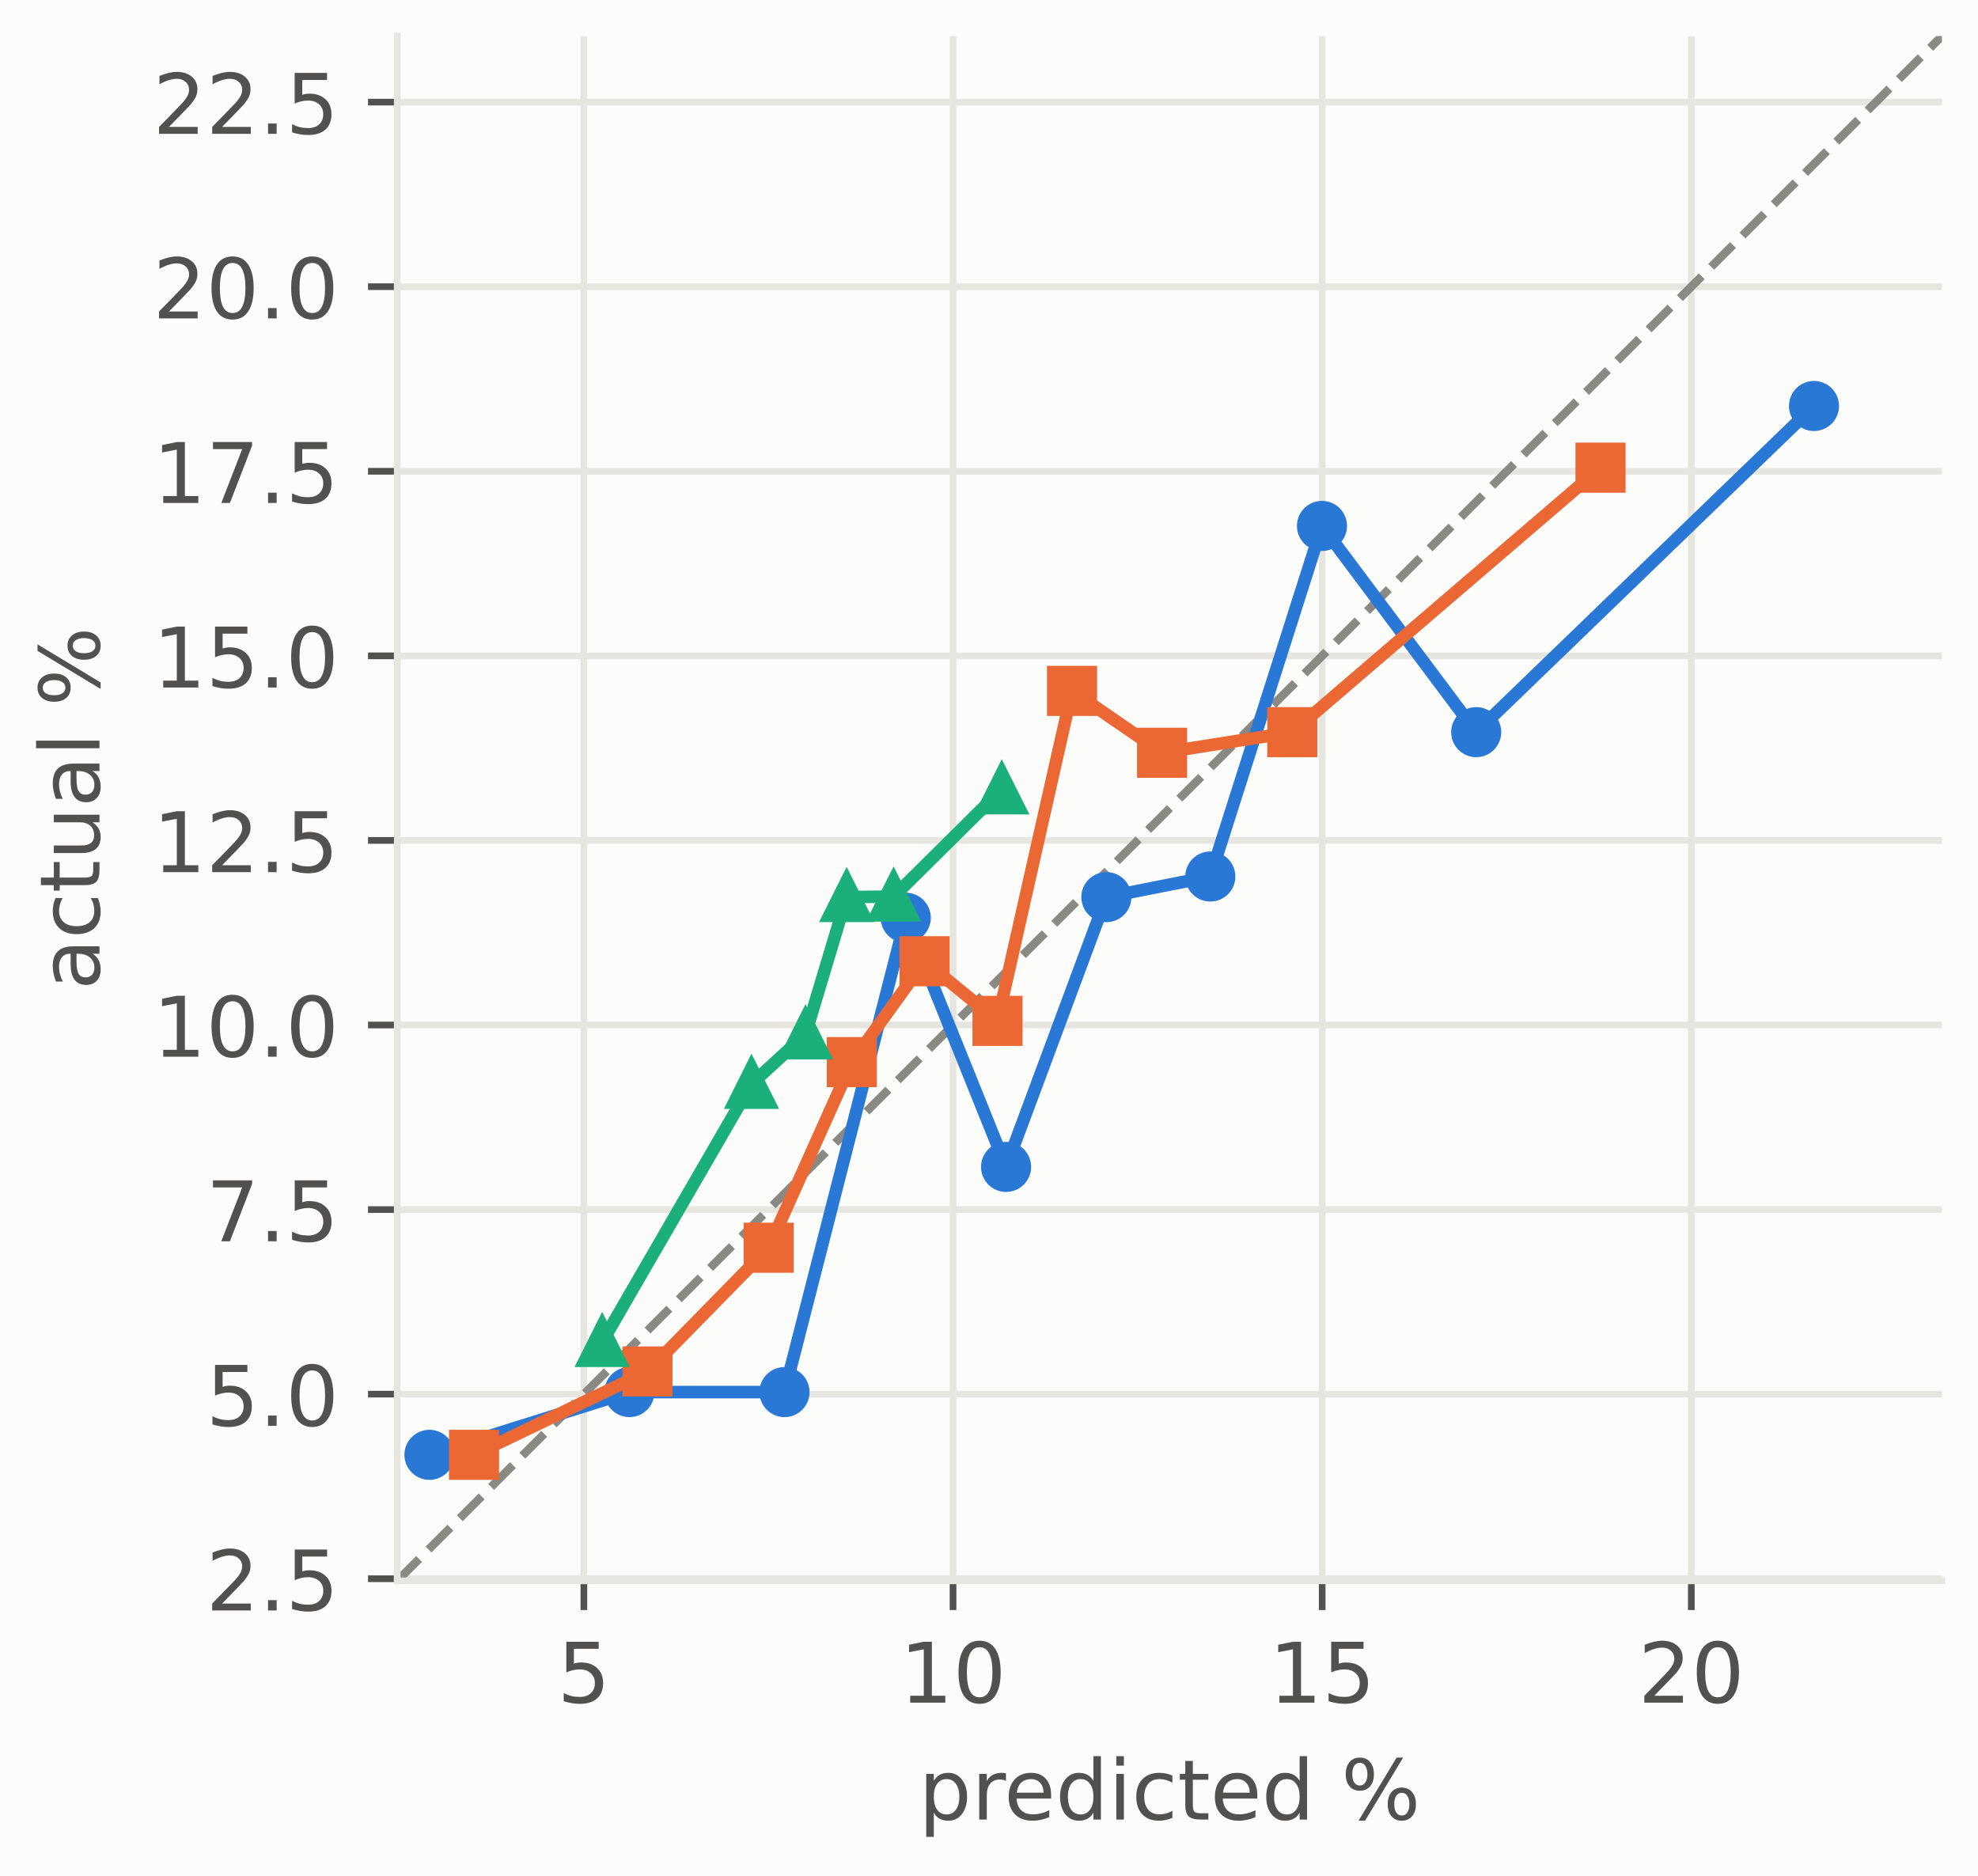
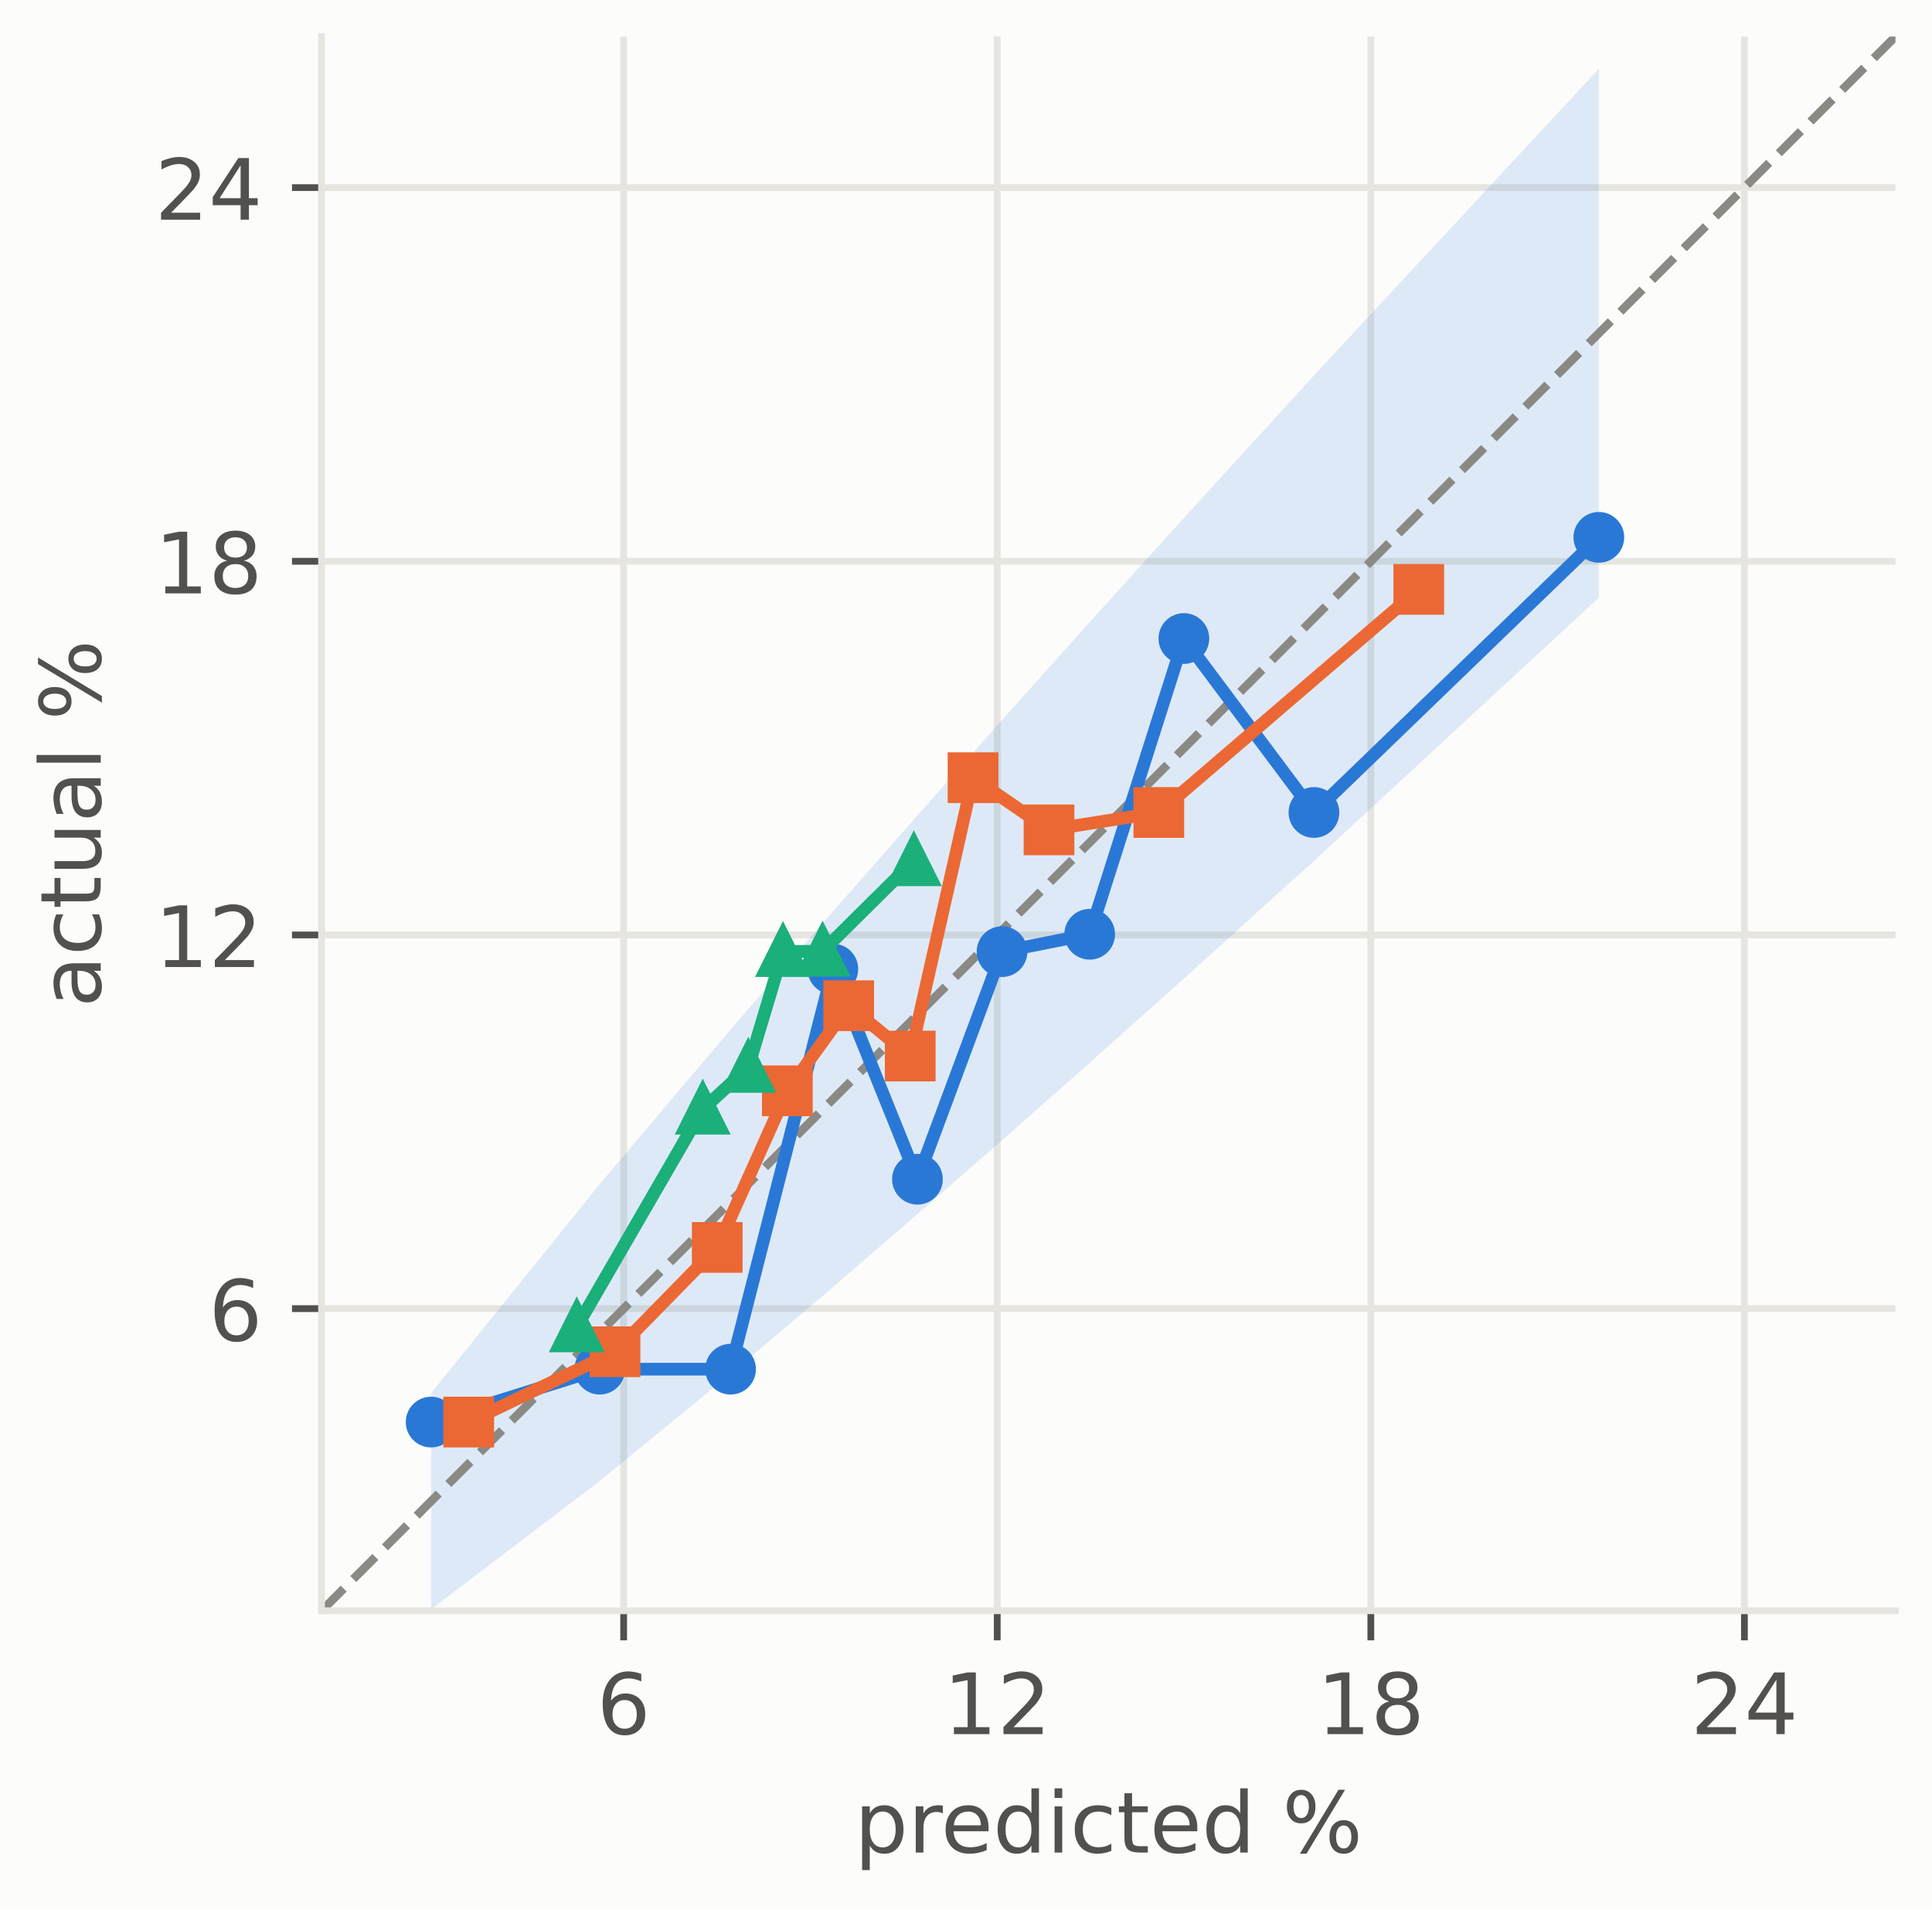
- <svg xmlns="http://www.w3.org/2000/svg" xmlns:xlink="http://www.w3.org/1999/xlink" width="236.951pt" height="224.685pt" viewBox="0 0 236.951 224.685" version="1.1">
+ <svg xmlns="http://www.w3.org/2000/svg" xmlns:xlink="http://www.w3.org/1999/xlink" width="228.565pt" height="225.84pt" viewBox="0 0 228.565 225.84" version="1.1">
  <defs>
    <style type="text/css">*{stroke-linejoin: round; stroke-linecap: butt}</style>
  </defs>
  <g id="figure_1">
    <g id="patch_1">
-       <path d="M 0 224.685  L 236.951 224.685  L 236.951 0  L 0 0  z " style="fill: #fcfcfb" />
+       <path d="M 0 225.84  L 228.565 225.84  L 228.565 -0  L 0 -0  z " style="fill: #fcfcfb" />
    </g>
    <g id="axes_1">
      <g id="patch_2">
-         <path d="M 47.586 189.365  L 232.631 189.365  L 232.631 4.32  L 47.586 4.32  z " style="fill: #fcfcfb" />
+         <path d="M 38.046 190.519  L 224.245 190.519  L 224.245 4.32  L 38.046 4.32  z " style="fill: #fcfcfb" />
      </g>
      <g id="matplotlib.axis_1">
        <g id="xtick_1">
          <g id="line2d_1">
-             <path d="M 69.947 189.365  L 69.947 4.32  " clip-path="url(#p70c368be02)" style="fill: none; stroke: #e6e5e0; stroke-width: 0.8; stroke-linecap: square" />
+             <path d="M 73.781 190.519  L 73.781 4.32  " clip-path="url(#p2df355b82f)" style="fill: none; stroke: #e6e5e0; stroke-width: 0.8; stroke-linecap: square" />
          </g>
          <g id="line2d_2">
            <defs>
              <path id="m0102d7adbe" d="M 0 0  L 0 3.5  " style="stroke: #52514e; stroke-width: 0.8" />
            </defs>
            <g>
-               <use xlink:href="#m0102d7adbe" x="69.947" y="189.365" style="fill: #52514e; stroke: #52514e; stroke-width: 0.8" />
+               <use xlink:href="#m0102d7adbe" x="73.781" y="190.519" style="fill: #52514e; stroke: #52514e; stroke-width: 0.8" />
            </g>
          </g>
          <g id="text_1">
-             <text style="font-size: 10px; font-family: 'DejaVu Sans', 'Bitstream Vera Sans', 'Computer Modern Sans Serif', 'Lucida Grande', 'Verdana', 'Geneva', 'Lucid', 'Arial', 'Helvetica', 'Avant Garde', sans-serif; text-anchor: middle; fill: #52514e" x="69.947" y="203.962" transform="rotate(-0 69.94653 203.9623)">5</text>
+             <text style="font-size: 10px; font-family: 'DejaVu Sans', 'Bitstream Vera Sans', 'Computer Modern Sans Serif', 'Lucida Grande', 'Verdana', 'Geneva', 'Lucid', 'Arial', 'Helvetica', 'Avant Garde', sans-serif; text-anchor: middle; fill: #52514e" x="73.781" y="205.116" transform="rotate(-0 73.78069 205.1164)">6</text>
          </g>
        </g>
        <g id="xtick_2">
          <g id="line2d_3">
-             <path d="M 114.167 189.365  L 114.167 4.32  " clip-path="url(#p70c368be02)" style="fill: none; stroke: #e6e5e0; stroke-width: 0.8; stroke-linecap: square" />
+             <path d="M 117.978 190.519  L 117.978 4.32  " clip-path="url(#p2df355b82f)" style="fill: none; stroke: #e6e5e0; stroke-width: 0.8; stroke-linecap: square" />
          </g>
          <g id="line2d_4">
            <g>
-               <use xlink:href="#m0102d7adbe" x="114.167" y="189.365" style="fill: #52514e; stroke: #52514e; stroke-width: 0.8" />
+               <use xlink:href="#m0102d7adbe" x="117.978" y="190.519" style="fill: #52514e; stroke: #52514e; stroke-width: 0.8" />
            </g>
          </g>
          <g id="text_2">
-             <text style="font-size: 10px; font-family: 'DejaVu Sans', 'Bitstream Vera Sans', 'Computer Modern Sans Serif', 'Lucida Grande', 'Verdana', 'Geneva', 'Lucid', 'Arial', 'Helvetica', 'Avant Garde', sans-serif; text-anchor: middle; fill: #52514e" x="114.167" y="203.962" transform="rotate(-0 114.167 203.9623)">10</text>
+             <text style="font-size: 10px; font-family: 'DejaVu Sans', 'Bitstream Vera Sans', 'Computer Modern Sans Serif', 'Lucida Grande', 'Verdana', 'Geneva', 'Lucid', 'Arial', 'Helvetica', 'Avant Garde', sans-serif; text-anchor: middle; fill: #52514e" x="117.978" y="205.116" transform="rotate(-0 117.9784 205.1164)">12</text>
          </g>
        </g>
        <g id="xtick_3">
          <g id="line2d_5">
-             <path d="M 158.388 189.365  L 158.388 4.32  " clip-path="url(#p70c368be02)" style="fill: none; stroke: #e6e5e0; stroke-width: 0.8; stroke-linecap: square" />
+             <path d="M 162.176 190.519  L 162.176 4.32  " clip-path="url(#p2df355b82f)" style="fill: none; stroke: #e6e5e0; stroke-width: 0.8; stroke-linecap: square" />
          </g>
          <g id="line2d_6">
            <g>
-               <use xlink:href="#m0102d7adbe" x="158.388" y="189.365" style="fill: #52514e; stroke: #52514e; stroke-width: 0.8" />
+               <use xlink:href="#m0102d7adbe" x="162.176" y="190.519" style="fill: #52514e; stroke: #52514e; stroke-width: 0.8" />
            </g>
          </g>
          <g id="text_3">
-             <text style="font-size: 10px; font-family: 'DejaVu Sans', 'Bitstream Vera Sans', 'Computer Modern Sans Serif', 'Lucida Grande', 'Verdana', 'Geneva', 'Lucid', 'Arial', 'Helvetica', 'Avant Garde', sans-serif; text-anchor: middle; fill: #52514e" x="158.388" y="203.962" transform="rotate(-0 158.3875 203.9623)">15</text>
+             <text style="font-size: 10px; font-family: 'DejaVu Sans', 'Bitstream Vera Sans', 'Computer Modern Sans Serif', 'Lucida Grande', 'Verdana', 'Geneva', 'Lucid', 'Arial', 'Helvetica', 'Avant Garde', sans-serif; text-anchor: middle; fill: #52514e" x="162.176" y="205.116" transform="rotate(-0 162.1761 205.1164)">18</text>
          </g>
        </g>
        <g id="xtick_4">
          <g id="line2d_7">
-             <path d="M 202.608 189.365  L 202.608 4.32  " clip-path="url(#p70c368be02)" style="fill: none; stroke: #e6e5e0; stroke-width: 0.8; stroke-linecap: square" />
+             <path d="M 206.374 190.519  L 206.374 4.32  " clip-path="url(#p2df355b82f)" style="fill: none; stroke: #e6e5e0; stroke-width: 0.8; stroke-linecap: square" />
          </g>
          <g id="line2d_8">
            <g>
-               <use xlink:href="#m0102d7adbe" x="202.608" y="189.365" style="fill: #52514e; stroke: #52514e; stroke-width: 0.8" />
+               <use xlink:href="#m0102d7adbe" x="206.374" y="190.519" style="fill: #52514e; stroke: #52514e; stroke-width: 0.8" />
            </g>
          </g>
          <g id="text_4">
-             <text style="font-size: 10px; font-family: 'DejaVu Sans', 'Bitstream Vera Sans', 'Computer Modern Sans Serif', 'Lucida Grande', 'Verdana', 'Geneva', 'Lucid', 'Arial', 'Helvetica', 'Avant Garde', sans-serif; text-anchor: middle; fill: #52514e" x="202.608" y="203.962" transform="rotate(-0 202.608 203.9623)">20</text>
+             <text style="font-size: 10px; font-family: 'DejaVu Sans', 'Bitstream Vera Sans', 'Computer Modern Sans Serif', 'Lucida Grande', 'Verdana', 'Geneva', 'Lucid', 'Arial', 'Helvetica', 'Avant Garde', sans-serif; text-anchor: middle; fill: #52514e" x="206.374" y="205.116" transform="rotate(-0 206.3738 205.1164)">24</text>
          </g>
        </g>
        <g id="text_5">
-           <text style="font-size: 10px; font-family: 'DejaVu Sans', 'Bitstream Vera Sans', 'Computer Modern Sans Serif', 'Lucida Grande', 'Verdana', 'Geneva', 'Lucid', 'Arial', 'Helvetica', 'Avant Garde', sans-serif; text-anchor: middle; fill: #52514e" x="140.109" y="217.963" transform="rotate(-0 140.1087 217.9631)">predicted %</text>
+           <text style="font-size: 10px; font-family: 'DejaVu Sans', 'Bitstream Vera Sans', 'Computer Modern Sans Serif', 'Lucida Grande', 'Verdana', 'Geneva', 'Lucid', 'Arial', 'Helvetica', 'Avant Garde', sans-serif; text-anchor: middle; fill: #52514e" x="131.145" y="219.117" transform="rotate(-0 131.1452 219.1172)">predicted %</text>
        </g>
      </g>
      <g id="matplotlib.axis_2">
        <g id="ytick_1">
          <g id="line2d_9">
-             <path d="M 47.586 189.115  L 232.631 189.115  " clip-path="url(#p70c368be02)" style="fill: none; stroke: #e6e5e0; stroke-width: 0.8; stroke-linecap: square" />
+             <path d="M 38.046 154.784  L 224.245 154.784  " clip-path="url(#p2df355b82f)" style="fill: none; stroke: #e6e5e0; stroke-width: 0.8; stroke-linecap: square" />
          </g>
          <g id="line2d_10">
            <defs>
              <path id="m92d0be4eff" d="M 0 0  L -3.5 0  " style="stroke: #52514e; stroke-width: 0.8" />
            </defs>
            <g>
-               <use xlink:href="#m92d0be4eff" x="47.586" y="189.115" style="fill: #52514e; stroke: #52514e; stroke-width: 0.8" />
+               <use xlink:href="#m92d0be4eff" x="38.046" y="154.784" style="fill: #52514e; stroke: #52514e; stroke-width: 0.8" />
            </g>
          </g>
          <g id="text_6">
-             <text style="font-size: 10px; font-family: 'DejaVu Sans', 'Bitstream Vera Sans', 'Computer Modern Sans Serif', 'Lucida Grande', 'Verdana', 'Geneva', 'Lucid', 'Arial', 'Helvetica', 'Avant Garde', sans-serif; text-anchor: end; fill: #52514e" x="40.586" y="192.914" transform="rotate(-0 40.58641 192.9136)">2.5</text>
+             <text style="font-size: 10px; font-family: 'DejaVu Sans', 'Bitstream Vera Sans', 'Computer Modern Sans Serif', 'Lucida Grande', 'Verdana', 'Geneva', 'Lucid', 'Arial', 'Helvetica', 'Avant Garde', sans-serif; text-anchor: end; fill: #52514e" x="31.046" y="158.583" transform="rotate(-0 31.04578 158.5827)">6</text>
          </g>
        </g>
        <g id="ytick_2">
          <g id="line2d_11">
-             <path d="M 47.586 167.004  L 232.631 167.004  " clip-path="url(#p70c368be02)" style="fill: none; stroke: #e6e5e0; stroke-width: 0.8; stroke-linecap: square" />
+             <path d="M 38.046 110.586  L 224.245 110.586  " clip-path="url(#p2df355b82f)" style="fill: none; stroke: #e6e5e0; stroke-width: 0.8; stroke-linecap: square" />
          </g>
          <g id="line2d_12">
            <g>
-               <use xlink:href="#m92d0be4eff" x="47.586" y="167.004" style="fill: #52514e; stroke: #52514e; stroke-width: 0.8" />
+               <use xlink:href="#m92d0be4eff" x="38.046" y="110.586" style="fill: #52514e; stroke: #52514e; stroke-width: 0.8" />
            </g>
          </g>
          <g id="text_7">
-             <text style="font-size: 10px; font-family: 'DejaVu Sans', 'Bitstream Vera Sans', 'Computer Modern Sans Serif', 'Lucida Grande', 'Verdana', 'Geneva', 'Lucid', 'Arial', 'Helvetica', 'Avant Garde', sans-serif; text-anchor: end; fill: #52514e" x="40.586" y="170.803" transform="rotate(-0 40.58641 170.8033)">5.0</text>
+             <text style="font-size: 10px; font-family: 'DejaVu Sans', 'Bitstream Vera Sans', 'Computer Modern Sans Serif', 'Lucida Grande', 'Verdana', 'Geneva', 'Lucid', 'Arial', 'Helvetica', 'Avant Garde', sans-serif; text-anchor: end; fill: #52514e" x="31.046" y="114.385" transform="rotate(-0 31.04578 114.385)">12</text>
          </g>
        </g>
        <g id="ytick_3">
          <g id="line2d_13">
-             <path d="M 47.586 144.894  L 232.631 144.894  " clip-path="url(#p70c368be02)" style="fill: none; stroke: #e6e5e0; stroke-width: 0.8; stroke-linecap: square" />
+             <path d="M 38.046 66.388  L 224.245 66.388  " clip-path="url(#p2df355b82f)" style="fill: none; stroke: #e6e5e0; stroke-width: 0.8; stroke-linecap: square" />
          </g>
          <g id="line2d_14">
            <g>
-               <use xlink:href="#m92d0be4eff" x="47.586" y="144.894" style="fill: #52514e; stroke: #52514e; stroke-width: 0.8" />
+               <use xlink:href="#m92d0be4eff" x="38.046" y="66.388" style="fill: #52514e; stroke: #52514e; stroke-width: 0.8" />
            </g>
          </g>
          <g id="text_8">
-             <text style="font-size: 10px; font-family: 'DejaVu Sans', 'Bitstream Vera Sans', 'Computer Modern Sans Serif', 'Lucida Grande', 'Verdana', 'Geneva', 'Lucid', 'Arial', 'Helvetica', 'Avant Garde', sans-serif; text-anchor: end; fill: #52514e" x="40.586" y="148.693" transform="rotate(-0 40.58641 148.6931)">7.5</text>
+             <text style="font-size: 10px; font-family: 'DejaVu Sans', 'Bitstream Vera Sans', 'Computer Modern Sans Serif', 'Lucida Grande', 'Verdana', 'Geneva', 'Lucid', 'Arial', 'Helvetica', 'Avant Garde', sans-serif; text-anchor: end; fill: #52514e" x="31.046" y="70.187" transform="rotate(-0 31.04578 70.18726)">18</text>
          </g>
        </g>
        <g id="ytick_4">
          <g id="line2d_15">
-             <path d="M 47.586 122.784  L 232.631 122.784  " clip-path="url(#p70c368be02)" style="fill: none; stroke: #e6e5e0; stroke-width: 0.8; stroke-linecap: square" />
+             <path d="M 38.046 22.191  L 224.245 22.191  " clip-path="url(#p2df355b82f)" style="fill: none; stroke: #e6e5e0; stroke-width: 0.8; stroke-linecap: square" />
          </g>
          <g id="line2d_16">
            <g>
-               <use xlink:href="#m92d0be4eff" x="47.586" y="122.784" style="fill: #52514e; stroke: #52514e; stroke-width: 0.8" />
+               <use xlink:href="#m92d0be4eff" x="38.046" y="22.191" style="fill: #52514e; stroke: #52514e; stroke-width: 0.8" />
            </g>
          </g>
          <g id="text_9">
-             <text style="font-size: 10px; font-family: 'DejaVu Sans', 'Bitstream Vera Sans', 'Computer Modern Sans Serif', 'Lucida Grande', 'Verdana', 'Geneva', 'Lucid', 'Arial', 'Helvetica', 'Avant Garde', sans-serif; text-anchor: end; fill: #52514e" x="40.586" y="126.583" transform="rotate(-0 40.58641 126.5828)">10.0</text>
-           </g>
-         </g>
-         <g id="ytick_5">
-           <g id="line2d_17">
-             <path d="M 47.586 100.674  L 232.631 100.674  " clip-path="url(#p70c368be02)" style="fill: none; stroke: #e6e5e0; stroke-width: 0.8; stroke-linecap: square" />
-           </g>
-           <g id="line2d_18">
-             <g>
-               <use xlink:href="#m92d0be4eff" x="47.586" y="100.674" style="fill: #52514e; stroke: #52514e; stroke-width: 0.8" />
-             </g>
-           </g>
-           <g id="text_10">
-             <text style="font-size: 10px; font-family: 'DejaVu Sans', 'Bitstream Vera Sans', 'Computer Modern Sans Serif', 'Lucida Grande', 'Verdana', 'Geneva', 'Lucid', 'Arial', 'Helvetica', 'Avant Garde', sans-serif; text-anchor: end; fill: #52514e" x="40.586" y="104.473" transform="rotate(-0 40.58641 104.4726)">12.5</text>
-           </g>
-         </g>
-         <g id="ytick_6">
-           <g id="line2d_19">
-             <path d="M 47.586 78.564  L 232.631 78.564  " clip-path="url(#p70c368be02)" style="fill: none; stroke: #e6e5e0; stroke-width: 0.8; stroke-linecap: square" />
-           </g>
-           <g id="line2d_20">
-             <g>
-               <use xlink:href="#m92d0be4eff" x="47.586" y="78.564" style="fill: #52514e; stroke: #52514e; stroke-width: 0.8" />
-             </g>
-           </g>
-           <g id="text_11">
-             <text style="font-size: 10px; font-family: 'DejaVu Sans', 'Bitstream Vera Sans', 'Computer Modern Sans Serif', 'Lucida Grande', 'Verdana', 'Geneva', 'Lucid', 'Arial', 'Helvetica', 'Avant Garde', sans-serif; text-anchor: end; fill: #52514e" x="40.586" y="82.362" transform="rotate(-0 40.58641 82.36235)">15.0</text>
-           </g>
-         </g>
-         <g id="ytick_7">
-           <g id="line2d_21">
-             <path d="M 47.586 56.453  L 232.631 56.453  " clip-path="url(#p70c368be02)" style="fill: none; stroke: #e6e5e0; stroke-width: 0.8; stroke-linecap: square" />
-           </g>
-           <g id="line2d_22">
-             <g>
-               <use xlink:href="#m92d0be4eff" x="47.586" y="56.453" style="fill: #52514e; stroke: #52514e; stroke-width: 0.8" />
-             </g>
-           </g>
-           <g id="text_12">
-             <text style="font-size: 10px; font-family: 'DejaVu Sans', 'Bitstream Vera Sans', 'Computer Modern Sans Serif', 'Lucida Grande', 'Verdana', 'Geneva', 'Lucid', 'Arial', 'Helvetica', 'Avant Garde', sans-serif; text-anchor: end; fill: #52514e" x="40.586" y="60.252" transform="rotate(-0 40.58641 60.2521)">17.5</text>
-           </g>
-         </g>
-         <g id="ytick_8">
-           <g id="line2d_23">
-             <path d="M 47.586 34.343  L 232.631 34.343  " clip-path="url(#p70c368be02)" style="fill: none; stroke: #e6e5e0; stroke-width: 0.8; stroke-linecap: square" />
-           </g>
-           <g id="line2d_24">
-             <g>
-               <use xlink:href="#m92d0be4eff" x="47.586" y="34.343" style="fill: #52514e; stroke: #52514e; stroke-width: 0.8" />
-             </g>
-           </g>
-           <g id="text_13">
-             <text style="font-size: 10px; font-family: 'DejaVu Sans', 'Bitstream Vera Sans', 'Computer Modern Sans Serif', 'Lucida Grande', 'Verdana', 'Geneva', 'Lucid', 'Arial', 'Helvetica', 'Avant Garde', sans-serif; text-anchor: end; fill: #52514e" x="40.586" y="38.142" transform="rotate(-0 40.58641 38.14186)">20.0</text>
-           </g>
-         </g>
-         <g id="ytick_9">
-           <g id="line2d_25">
-             <path d="M 47.586 12.233  L 232.631 12.233  " clip-path="url(#p70c368be02)" style="fill: none; stroke: #e6e5e0; stroke-width: 0.8; stroke-linecap: square" />
-           </g>
-           <g id="line2d_26">
-             <g>
-               <use xlink:href="#m92d0be4eff" x="47.586" y="12.233" style="fill: #52514e; stroke: #52514e; stroke-width: 0.8" />
-             </g>
-           </g>
-           <g id="text_14">
-             <text style="font-size: 10px; font-family: 'DejaVu Sans', 'Bitstream Vera Sans', 'Computer Modern Sans Serif', 'Lucida Grande', 'Verdana', 'Geneva', 'Lucid', 'Arial', 'Helvetica', 'Avant Garde', sans-serif; text-anchor: end; fill: #52514e" x="40.586" y="16.032" transform="rotate(-0 40.58641 16.03162)">22.5</text>
-           </g>
-         </g>
-         <g id="text_15">
-           <text style="font-size: 10px; font-family: 'DejaVu Sans', 'Bitstream Vera Sans', 'Computer Modern Sans Serif', 'Lucida Grande', 'Verdana', 'Geneva', 'Lucid', 'Arial', 'Helvetica', 'Avant Garde', sans-serif; text-anchor: middle; fill: #52514e" x="11.918" y="96.842" transform="rotate(-90 11.91844 96.84231)">actual %</text>
-         </g>
-       </g>
-       <g id="line2d_27">
-         <path d="M 47.586 189.365  L 232.631 4.32  " clip-path="url(#p70c368be02)" style="fill: none; stroke-dasharray: 3.7,1.6; stroke-dashoffset: 0; stroke: #8a8984" />
-       </g>
-       <g id="line2d_28">
-         <path d="M 51.444 174.272  L 75.398 166.757  L 93.977 166.757  L 108.504 109.938  L 120.521 139.782  L 132.535 107.467  L 144.988 104.997  L 158.363 63  L 176.839 87.704  L 217.305 48.632  " clip-path="url(#p70c368be02)" style="fill: none; stroke: #2a78d6; stroke-width: 1.5; stroke-linecap: square" />
+             <text style="font-size: 10px; font-family: 'DejaVu Sans', 'Bitstream Vera Sans', 'Computer Modern Sans Serif', 'Lucida Grande', 'Verdana', 'Geneva', 'Lucid', 'Arial', 'Helvetica', 'Avant Garde', sans-serif; text-anchor: end; fill: #52514e" x="31.046" y="25.99" transform="rotate(-0 31.04578 25.98957)">24</text>
+           </g>
+         </g>
+         <g id="text_10">
+           <text style="font-size: 10px; font-family: 'DejaVu Sans', 'Bitstream Vera Sans', 'Computer Modern Sans Serif', 'Lucida Grande', 'Verdana', 'Geneva', 'Lucid', 'Arial', 'Helvetica', 'Avant Garde', sans-serif; text-anchor: middle; fill: #52514e" x="11.918" y="97.419" transform="rotate(-90 11.91844 97.41937)">actual %</text>
+         </g>
+       </g>
+       <g id="FillBetweenPolyCollection_1">
+         <defs>
+           <path id="mccc4335de2" d="M 51.004 -61.064  L 51.004 -35.493  L 70.955 -50.67  L 86.429 -63.345  L 98.529 -73.581  L 108.538 -82.243  L 118.545 -90.956  L 128.916 -100.13  L 140.057 -110.09  L 155.445 -124.005  L 189.15 -155.147  L 189.15 -217.703  L 189.15 -217.703  L 155.445 -181.435  L 140.057 -164.574  L 128.916 -152.253  L 118.545 -140.683  L 108.538 -129.384  L 98.529 -118.027  L 86.429 -104.064  L 70.955 -85.791  L 51.004 -61.064  z " />
+         </defs>
+         <g clip-path="url(#p2df355b82f)">
+           <use xlink:href="#mccc4335de2" x="0" y="225.84" style="fill: #2a78d6; fill-opacity: 0.14" />
+         </g>
+       </g>
+       <g id="line2d_17">
+         <path d="M 38.046 190.519  L 224.245 4.32  " clip-path="url(#p2df355b82f)" style="fill: none; stroke-dasharray: 3.7,1.6; stroke-dashoffset: 0; stroke: #8a8984" />
+       </g>
+       <g id="line2d_18">
+         <path d="M 51.004 168.203  L 70.955 161.944  L 86.429 161.944  L 98.529 114.619  L 108.538 139.477  L 118.545 112.561  L 128.916 110.504  L 140.057 75.524  L 155.445 96.1  L 189.15 63.557  " clip-path="url(#p2df355b82f)" style="fill: none; stroke: #2a78d6; stroke-width: 1.5; stroke-linecap: square" />
        <defs>
          <path id="m9e05c67809" d="M 0 2.5  C 0.663 2.5 1.299 2.237 1.768 1.768  C 2.237 1.299 2.5 0.663 2.5 0  C 2.5 -0.663 2.237 -1.299 1.768 -1.768  C 1.299 -2.237 0.663 -2.5 0 -2.5  C -0.663 -2.5 -1.299 -2.237 -1.768 -1.768  C -2.237 -1.299 -2.5 -0.663 -2.5 0  C -2.5 0.663 -2.237 1.299 -1.768 1.768  C -1.299 2.237 -0.663 2.5 0 2.5  z " style="stroke: #2a78d6" />
        </defs>
-         <g clip-path="url(#p70c368be02)">
-           <use xlink:href="#m9e05c67809" x="51.444" y="174.272" style="fill: #2a78d6; stroke: #2a78d6" />
-           <use xlink:href="#m9e05c67809" x="75.398" y="166.757" style="fill: #2a78d6; stroke: #2a78d6" />
-           <use xlink:href="#m9e05c67809" x="93.977" y="166.757" style="fill: #2a78d6; stroke: #2a78d6" />
-           <use xlink:href="#m9e05c67809" x="108.504" y="109.938" style="fill: #2a78d6; stroke: #2a78d6" />
-           <use xlink:href="#m9e05c67809" x="120.521" y="139.782" style="fill: #2a78d6; stroke: #2a78d6" />
-           <use xlink:href="#m9e05c67809" x="132.535" y="107.467" style="fill: #2a78d6; stroke: #2a78d6" />
-           <use xlink:href="#m9e05c67809" x="144.988" y="104.997" style="fill: #2a78d6; stroke: #2a78d6" />
-           <use xlink:href="#m9e05c67809" x="158.363" y="63" style="fill: #2a78d6; stroke: #2a78d6" />
-           <use xlink:href="#m9e05c67809" x="176.839" y="87.704" style="fill: #2a78d6; stroke: #2a78d6" />
-           <use xlink:href="#m9e05c67809" x="217.305" y="48.632" style="fill: #2a78d6; stroke: #2a78d6" />
-         </g>
-       </g>
-       <g id="line2d_29">
-         <path d="M 56.786 174.272  L 77.562 164.287  L 92.084 149.465  L 102.042 127.231  L 110.755 115.147  L 119.496 122.29  L 128.419 82.763  L 139.209 90.174  L 154.806 87.704  L 191.731 56.022  " clip-path="url(#p70c368be02)" style="fill: none; stroke: #eb6834; stroke-width: 1.5; stroke-linecap: square" />
+         <g clip-path="url(#p2df355b82f)">
+           <use xlink:href="#m9e05c67809" x="51.004" y="168.203" style="fill: #2a78d6; stroke: #2a78d6" />
+           <use xlink:href="#m9e05c67809" x="70.955" y="161.944" style="fill: #2a78d6; stroke: #2a78d6" />
+           <use xlink:href="#m9e05c67809" x="86.429" y="161.944" style="fill: #2a78d6; stroke: #2a78d6" />
+           <use xlink:href="#m9e05c67809" x="98.529" y="114.619" style="fill: #2a78d6; stroke: #2a78d6" />
+           <use xlink:href="#m9e05c67809" x="108.538" y="139.477" style="fill: #2a78d6; stroke: #2a78d6" />
+           <use xlink:href="#m9e05c67809" x="118.545" y="112.561" style="fill: #2a78d6; stroke: #2a78d6" />
+           <use xlink:href="#m9e05c67809" x="128.916" y="110.504" style="fill: #2a78d6; stroke: #2a78d6" />
+           <use xlink:href="#m9e05c67809" x="140.057" y="75.524" style="fill: #2a78d6; stroke: #2a78d6" />
+           <use xlink:href="#m9e05c67809" x="155.445" y="96.1" style="fill: #2a78d6; stroke: #2a78d6" />
+           <use xlink:href="#m9e05c67809" x="189.15" y="63.557" style="fill: #2a78d6; stroke: #2a78d6" />
+         </g>
+       </g>
+       <g id="line2d_19">
+         <path d="M 55.453 168.203  L 72.757 159.887  L 84.853 147.541  L 93.147 129.022  L 100.404 118.958  L 107.684 124.907  L 115.116 91.985  L 124.103 98.158  L 137.094 96.1  L 167.849 69.712  " clip-path="url(#p2df355b82f)" style="fill: none; stroke: #eb6834; stroke-width: 1.5; stroke-linecap: square" />
        <defs>
          <path id="m5184afe8d9" d="M -2.5 2.5  L 2.5 2.5  L 2.5 -2.5  L -2.5 -2.5  z " style="stroke: #eb6834; stroke-linejoin: miter" />
        </defs>
-         <g clip-path="url(#p70c368be02)">
-           <use xlink:href="#m5184afe8d9" x="56.786" y="174.272" style="fill: #eb6834; stroke: #eb6834; stroke-linejoin: miter" />
-           <use xlink:href="#m5184afe8d9" x="77.562" y="164.287" style="fill: #eb6834; stroke: #eb6834; stroke-linejoin: miter" />
-           <use xlink:href="#m5184afe8d9" x="92.084" y="149.465" style="fill: #eb6834; stroke: #eb6834; stroke-linejoin: miter" />
-           <use xlink:href="#m5184afe8d9" x="102.042" y="127.231" style="fill: #eb6834; stroke: #eb6834; stroke-linejoin: miter" />
-           <use xlink:href="#m5184afe8d9" x="110.755" y="115.147" style="fill: #eb6834; stroke: #eb6834; stroke-linejoin: miter" />
-           <use xlink:href="#m5184afe8d9" x="119.496" y="122.29" style="fill: #eb6834; stroke: #eb6834; stroke-linejoin: miter" />
-           <use xlink:href="#m5184afe8d9" x="128.419" y="82.763" style="fill: #eb6834; stroke: #eb6834; stroke-linejoin: miter" />
-           <use xlink:href="#m5184afe8d9" x="139.209" y="90.174" style="fill: #eb6834; stroke: #eb6834; stroke-linejoin: miter" />
-           <use xlink:href="#m5184afe8d9" x="154.806" y="87.704" style="fill: #eb6834; stroke: #eb6834; stroke-linejoin: miter" />
-           <use xlink:href="#m5184afe8d9" x="191.731" y="56.022" style="fill: #eb6834; stroke: #eb6834; stroke-linejoin: miter" />
-         </g>
-       </g>
-       <g id="line2d_30">
-         <path d="M 72.134 160.756  L 90.023 129.838  L 96.492 123.904  L 101.424 107.457  L 107.048 107.4  L 120.007 94.558  " clip-path="url(#p70c368be02)" style="fill: none; stroke: #1baf7a; stroke-width: 1.5; stroke-linecap: square" />
+         <g clip-path="url(#p2df355b82f)">
+           <use xlink:href="#m5184afe8d9" x="55.453" y="168.203" style="fill: #eb6834; stroke: #eb6834; stroke-linejoin: miter" />
+           <use xlink:href="#m5184afe8d9" x="72.757" y="159.887" style="fill: #eb6834; stroke: #eb6834; stroke-linejoin: miter" />
+           <use xlink:href="#m5184afe8d9" x="84.853" y="147.541" style="fill: #eb6834; stroke: #eb6834; stroke-linejoin: miter" />
+           <use xlink:href="#m5184afe8d9" x="93.147" y="129.022" style="fill: #eb6834; stroke: #eb6834; stroke-linejoin: miter" />
+           <use xlink:href="#m5184afe8d9" x="100.404" y="118.958" style="fill: #eb6834; stroke: #eb6834; stroke-linejoin: miter" />
+           <use xlink:href="#m5184afe8d9" x="107.684" y="124.907" style="fill: #eb6834; stroke: #eb6834; stroke-linejoin: miter" />
+           <use xlink:href="#m5184afe8d9" x="115.116" y="91.985" style="fill: #eb6834; stroke: #eb6834; stroke-linejoin: miter" />
+           <use xlink:href="#m5184afe8d9" x="124.103" y="98.158" style="fill: #eb6834; stroke: #eb6834; stroke-linejoin: miter" />
+           <use xlink:href="#m5184afe8d9" x="137.094" y="96.1" style="fill: #eb6834; stroke: #eb6834; stroke-linejoin: miter" />
+           <use xlink:href="#m5184afe8d9" x="167.849" y="69.712" style="fill: #eb6834; stroke: #eb6834; stroke-linejoin: miter" />
+         </g>
+       </g>
+       <g id="line2d_20">
+         <path d="M 68.236 156.946  L 83.136 131.194  L 88.524 126.251  L 92.632 112.553  L 97.316 112.505  L 108.11 101.809  " clip-path="url(#p2df355b82f)" style="fill: none; stroke: #1baf7a; stroke-width: 1.5; stroke-linecap: square" />
        <defs>
          <path id="mae01bb3ca6" d="M 0 -2.5  L -2.5 2.5  L 2.5 2.5  z " style="stroke: #1baf7a; stroke-linejoin: miter" />
        </defs>
-         <g clip-path="url(#p70c368be02)">
-           <use xlink:href="#mae01bb3ca6" x="72.134" y="160.756" style="fill: #1baf7a; stroke: #1baf7a; stroke-linejoin: miter" />
-           <use xlink:href="#mae01bb3ca6" x="90.023" y="129.838" style="fill: #1baf7a; stroke: #1baf7a; stroke-linejoin: miter" />
-           <use xlink:href="#mae01bb3ca6" x="96.492" y="123.904" style="fill: #1baf7a; stroke: #1baf7a; stroke-linejoin: miter" />
-           <use xlink:href="#mae01bb3ca6" x="101.424" y="107.457" style="fill: #1baf7a; stroke: #1baf7a; stroke-linejoin: miter" />
-           <use xlink:href="#mae01bb3ca6" x="107.048" y="107.4" style="fill: #1baf7a; stroke: #1baf7a; stroke-linejoin: miter" />
-           <use xlink:href="#mae01bb3ca6" x="120.007" y="94.558" style="fill: #1baf7a; stroke: #1baf7a; stroke-linejoin: miter" />
+         <g clip-path="url(#p2df355b82f)">
+           <use xlink:href="#mae01bb3ca6" x="68.236" y="156.946" style="fill: #1baf7a; stroke: #1baf7a; stroke-linejoin: miter" />
+           <use xlink:href="#mae01bb3ca6" x="83.136" y="131.194" style="fill: #1baf7a; stroke: #1baf7a; stroke-linejoin: miter" />
+           <use xlink:href="#mae01bb3ca6" x="88.524" y="126.251" style="fill: #1baf7a; stroke: #1baf7a; stroke-linejoin: miter" />
+           <use xlink:href="#mae01bb3ca6" x="92.632" y="112.553" style="fill: #1baf7a; stroke: #1baf7a; stroke-linejoin: miter" />
+           <use xlink:href="#mae01bb3ca6" x="97.316" y="112.505" style="fill: #1baf7a; stroke: #1baf7a; stroke-linejoin: miter" />
+           <use xlink:href="#mae01bb3ca6" x="108.11" y="101.809" style="fill: #1baf7a; stroke: #1baf7a; stroke-linejoin: miter" />
        </g>
      </g>
      <g id="patch_3">
-         <path d="M 47.586 189.365  L 47.586 4.32  " style="fill: none; stroke: #e6e5e0; stroke-width: 0.8; stroke-linejoin: miter; stroke-linecap: square" />
+         <path d="M 38.046 190.519  L 38.046 4.32  " style="fill: none; stroke: #e6e5e0; stroke-width: 0.8; stroke-linejoin: miter; stroke-linecap: square" />
      </g>
      <g id="patch_4">
-         <path d="M 47.586 189.365  L 232.631 189.365  " style="fill: none; stroke: #e6e5e0; stroke-width: 0.8; stroke-linejoin: miter; stroke-linecap: square" />
+         <path d="M 38.046 190.519  L 224.245 190.519  " style="fill: none; stroke: #e6e5e0; stroke-width: 0.8; stroke-linejoin: miter; stroke-linecap: square" />
      </g>
    </g>
  </g>
  <defs>
-     <clipPath id="p70c368be02">
-       <rect x="47.586" y="4.32" width="185.045" height="185.045" />
+     <clipPath id="p2df355b82f">
+       <rect x="38.046" y="4.32" width="186.199" height="186.199" />
    </clipPath>
  </defs>
</svg>
